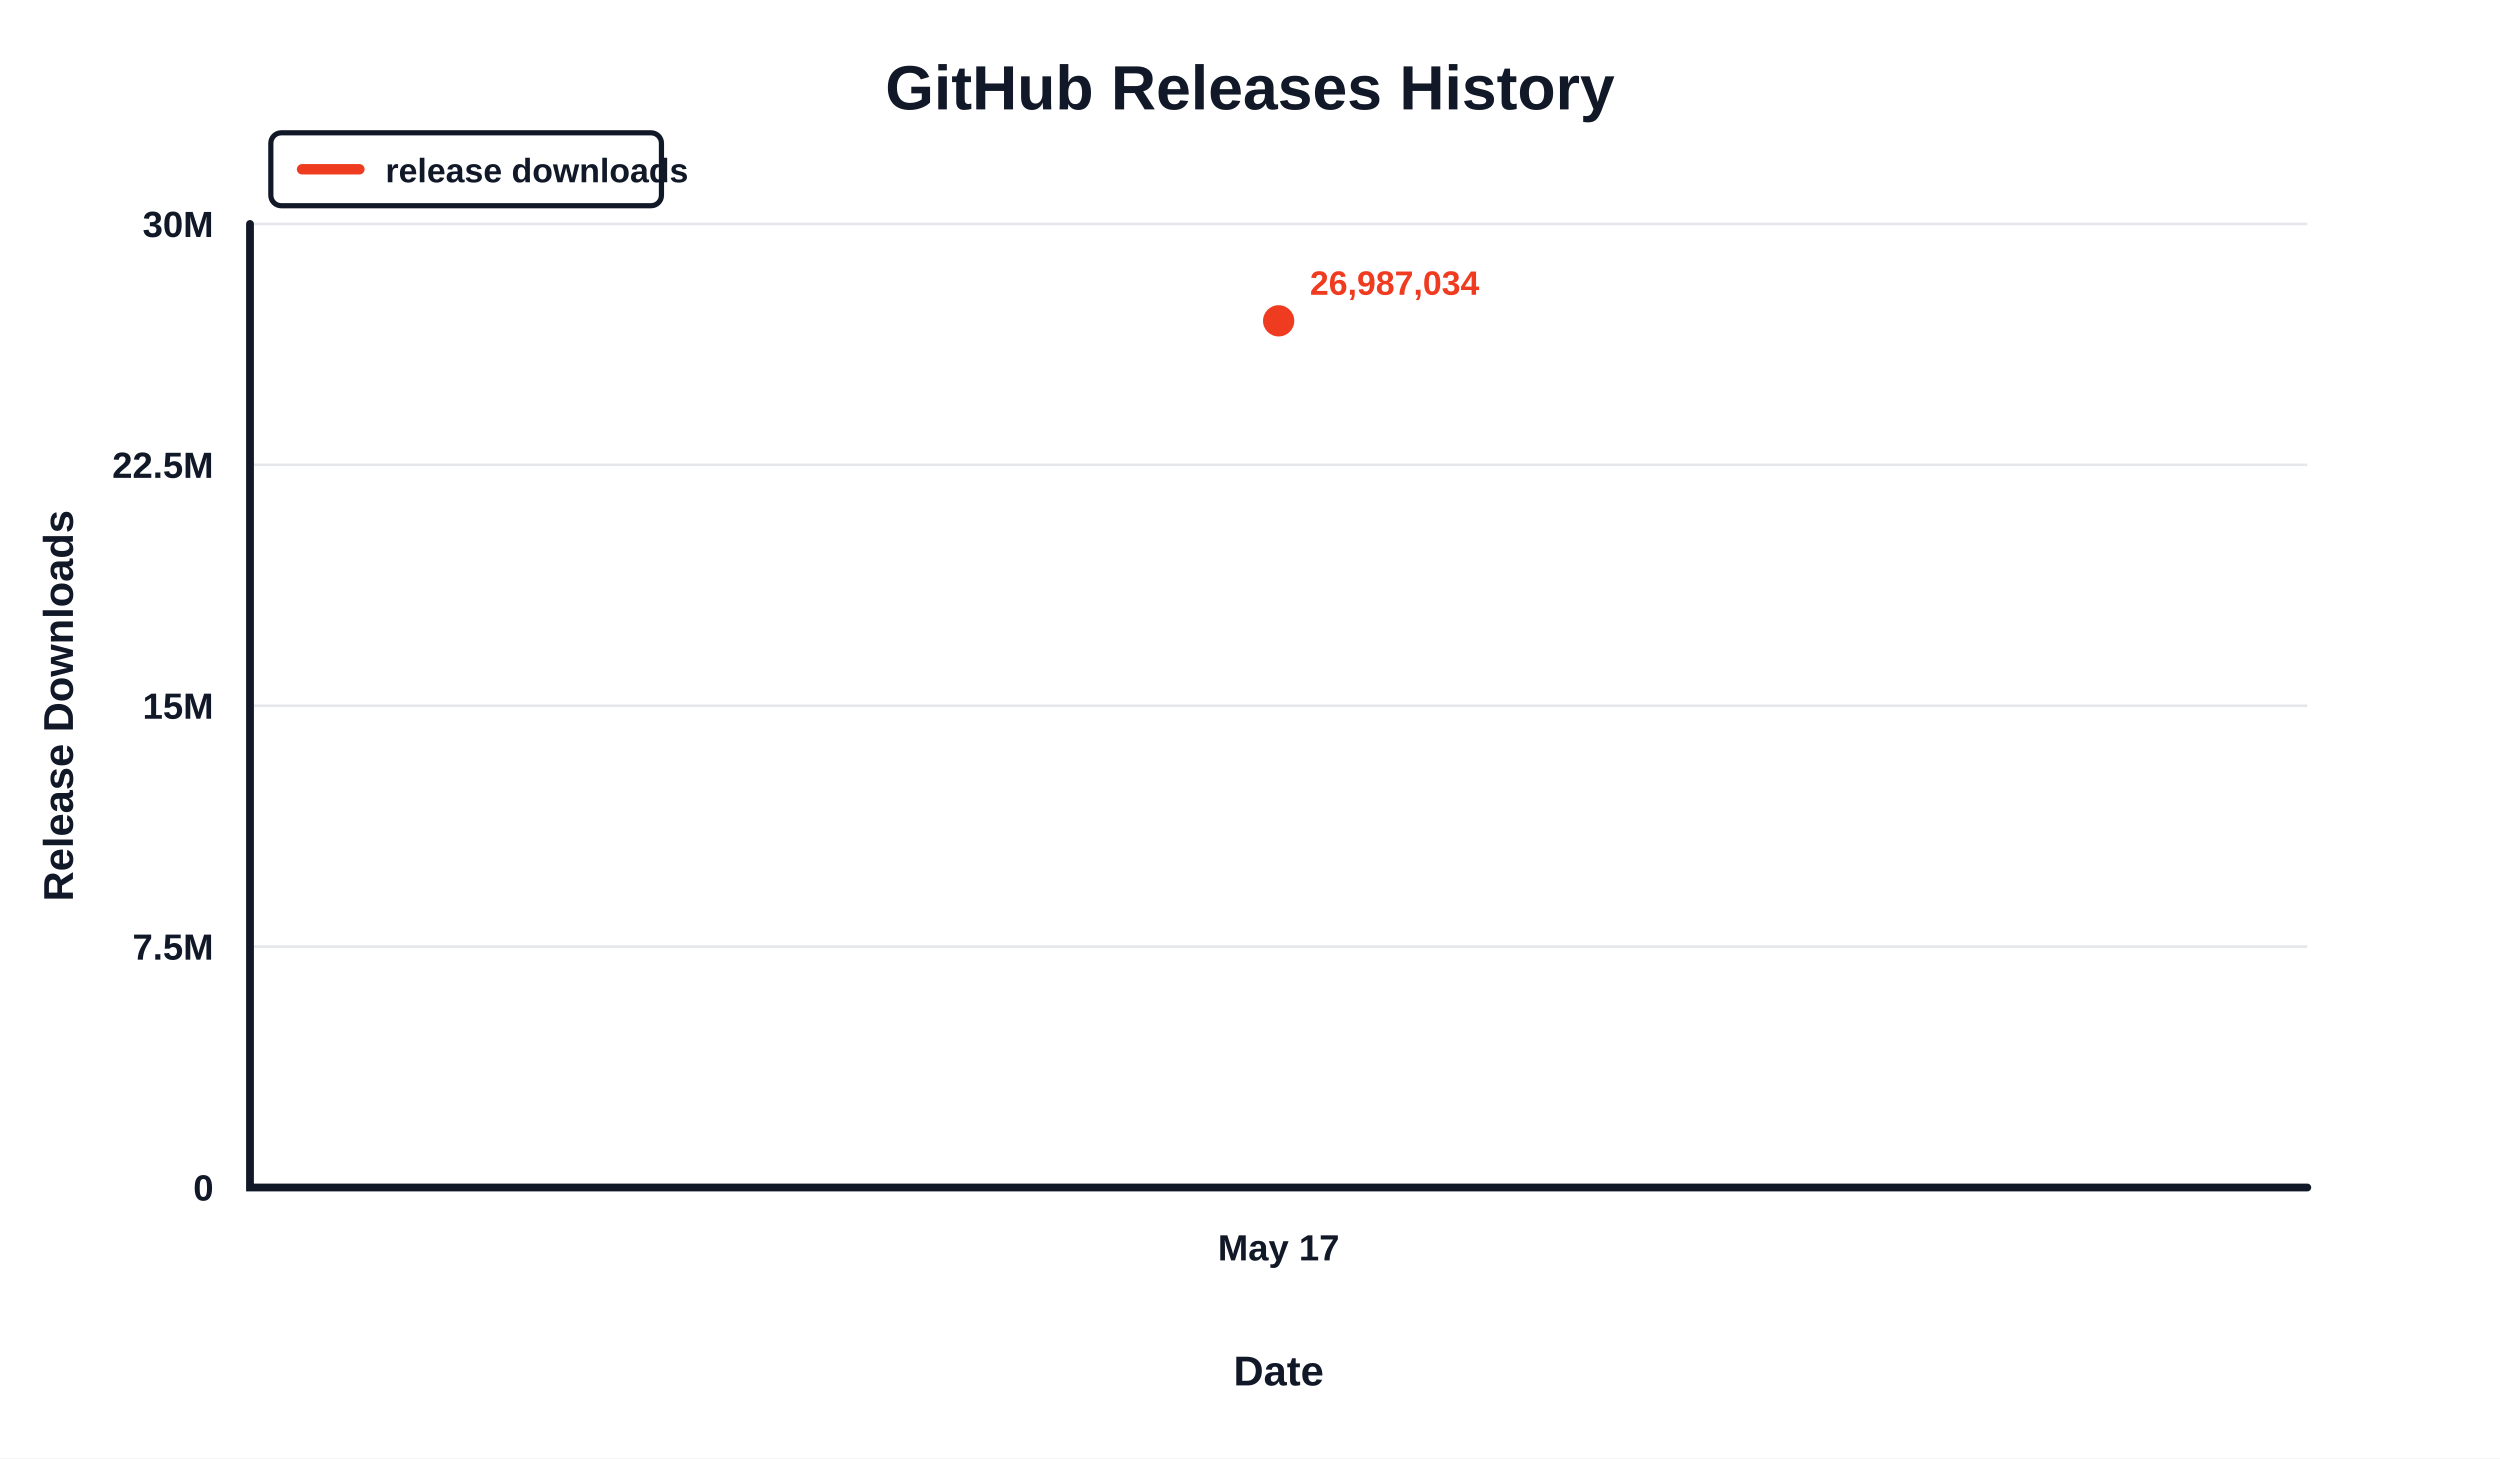
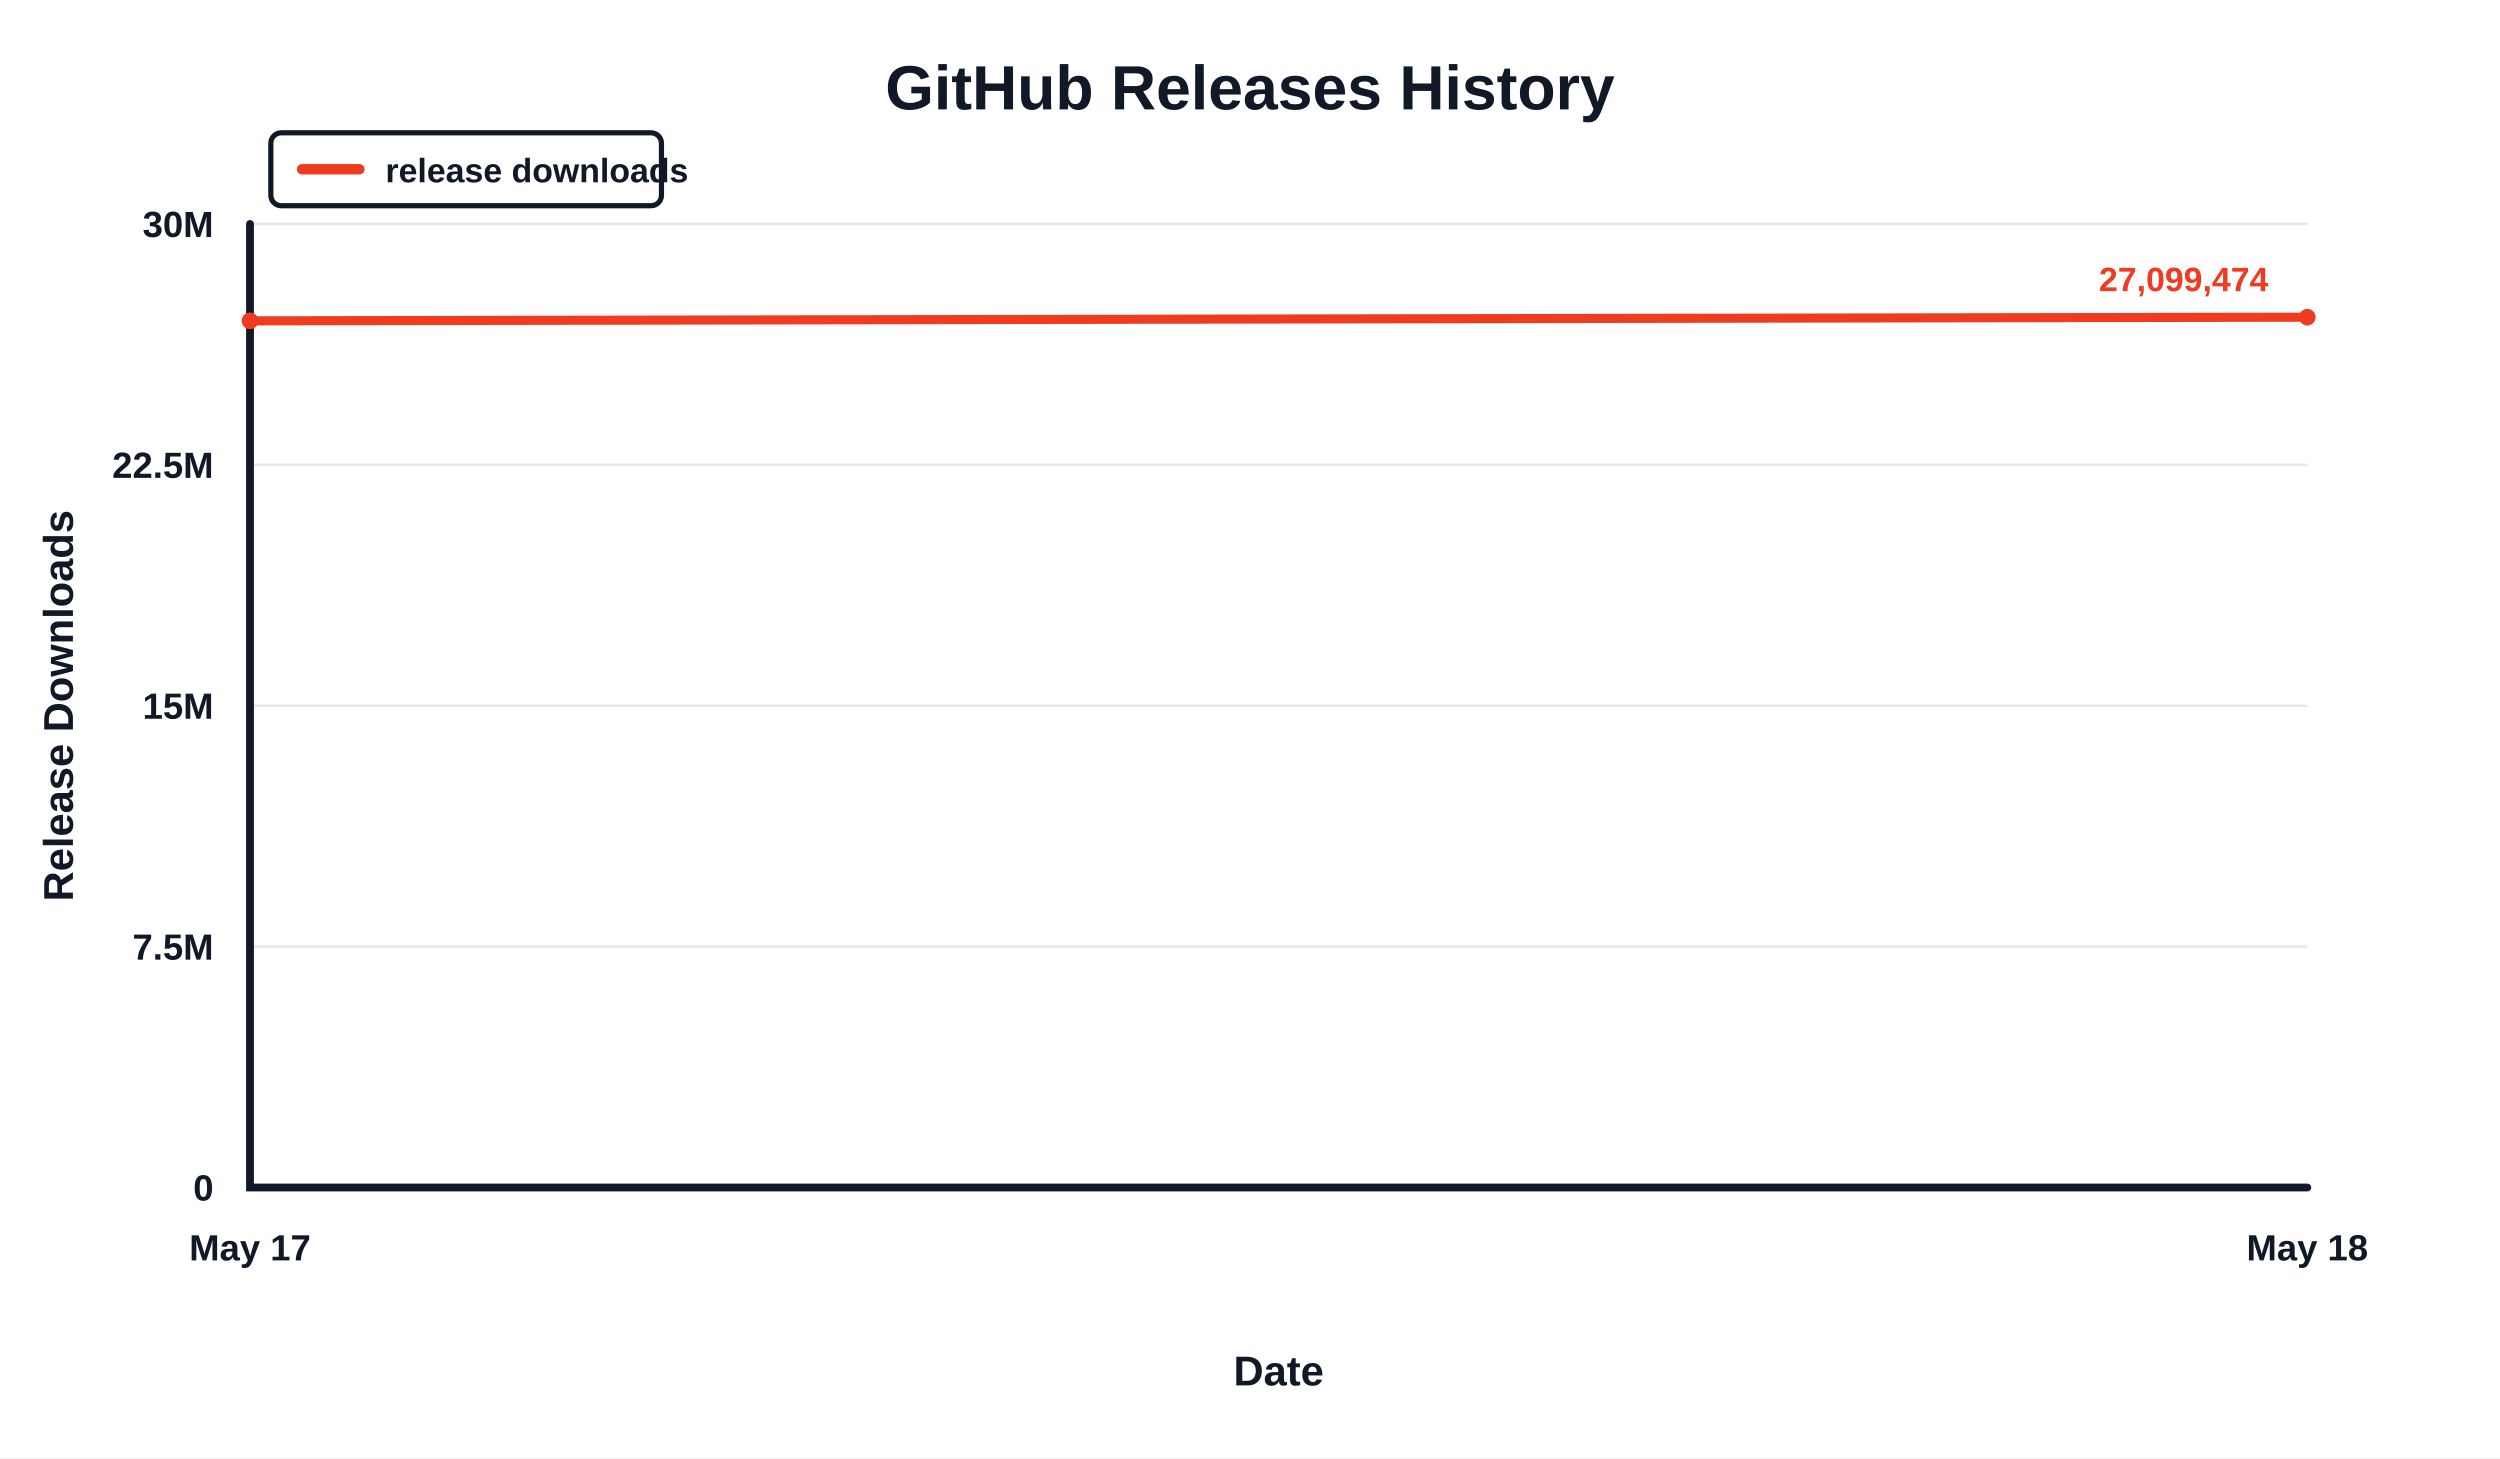
<svg xmlns="http://www.w3.org/2000/svg" width="960" height="560" viewBox="0 0 960 560" role="img" aria-label="ripgrep-github GitHub Releases History line chart">
  <rect width="960" height="560" fill="#ffffff" />
  <text x="480" y="42" text-anchor="middle" font-family="Segoe UI, Arial, sans-serif" font-size="24" font-weight="700" fill="#111827">GitHub Releases History</text>
  <g transform="translate(104,64)">
    <rect x="0" y="-13" width="150" height="28" rx="4" fill="#ffffff" stroke="#111827" stroke-width="2" />
    <line x1="12" y1="1" x2="34" y2="1" stroke="#ef3b20" stroke-width="4" stroke-linecap="round" />
    <text x="44" y="6" font-family="Segoe UI, Arial, sans-serif" font-size="13" font-weight="600" fill="#111827">release downloads</text>
  </g>
  <line x1="96" y1="456.0" x2="886" y2="456.0" stroke="#e5e7eb" stroke-width="1" />
  <text x="82" y="461.0" text-anchor="end" font-family="Segoe UI, Arial, sans-serif" font-size="14" font-weight="600" fill="#111827">0</text>
  <line x1="96" y1="363.5" x2="886" y2="363.5" stroke="#e5e7eb" stroke-width="1" />
  <text x="82" y="368.5" text-anchor="end" font-family="Segoe UI, Arial, sans-serif" font-size="14" font-weight="600" fill="#111827">7.5M</text>
  <line x1="96" y1="271.0" x2="886" y2="271.0" stroke="#e5e7eb" stroke-width="1" />
  <text x="82" y="276.0" text-anchor="end" font-family="Segoe UI, Arial, sans-serif" font-size="14" font-weight="600" fill="#111827">15M</text>
  <line x1="96" y1="178.5" x2="886" y2="178.5" stroke="#e5e7eb" stroke-width="1" />
  <text x="82" y="183.5" text-anchor="end" font-family="Segoe UI, Arial, sans-serif" font-size="14" font-weight="600" fill="#111827">22.5M</text>
  <line x1="96" y1="86.0" x2="886" y2="86.0" stroke="#e5e7eb" stroke-width="1" />
  <text x="82" y="91.0" text-anchor="end" font-family="Segoe UI, Arial, sans-serif" font-size="14" font-weight="600" fill="#111827">30M</text>
  <path d="M96,86 L96,456 L886,456" fill="none" stroke="#111827" stroke-width="3" stroke-linecap="round" />
-   <circle cx="491.0" cy="123.2" r="6" fill="#ef3b20" />
-   <text x="503.0" y="113.2" font-family="Segoe UI, Arial, sans-serif" font-size="13" font-weight="700" fill="#ef3b20">26,987,034</text>
-   <text x="491.0" y="484" text-anchor="middle" font-family="Segoe UI, Arial, sans-serif" font-size="14" font-weight="600" fill="#111827">May 17</text>
+   <path d="M96.0,123.2 L886.0,121.8" fill="none" stroke="#ef3b20" stroke-width="3.5" stroke-linecap="round" stroke-linejoin="round" />
+   <circle cx="96.0" cy="123.2" r="3.2" fill="#ef3b20" />
+   <circle cx="886.0" cy="121.8" r="3.2" fill="#ef3b20" />
+   <text x="806.0" y="111.8" font-family="Segoe UI, Arial, sans-serif" font-size="13" font-weight="700" fill="#ef3b20">27,099,474</text>
+   <text x="96.0" y="484" text-anchor="middle" font-family="Segoe UI, Arial, sans-serif" font-size="14" font-weight="600" fill="#111827">May 17</text>
+   <text x="886.0" y="484" text-anchor="middle" font-family="Segoe UI, Arial, sans-serif" font-size="14" font-weight="600" fill="#111827">May 18</text>
  <text x="491" y="532" text-anchor="middle" font-family="Segoe UI, Arial, sans-serif" font-size="16" font-weight="600" fill="#111827">Date</text>
  <text transform="translate(28 271) rotate(-90)" text-anchor="middle" font-family="Segoe UI, Arial, sans-serif" font-size="16" font-weight="600" fill="#111827">Release Downloads</text>
</svg>
